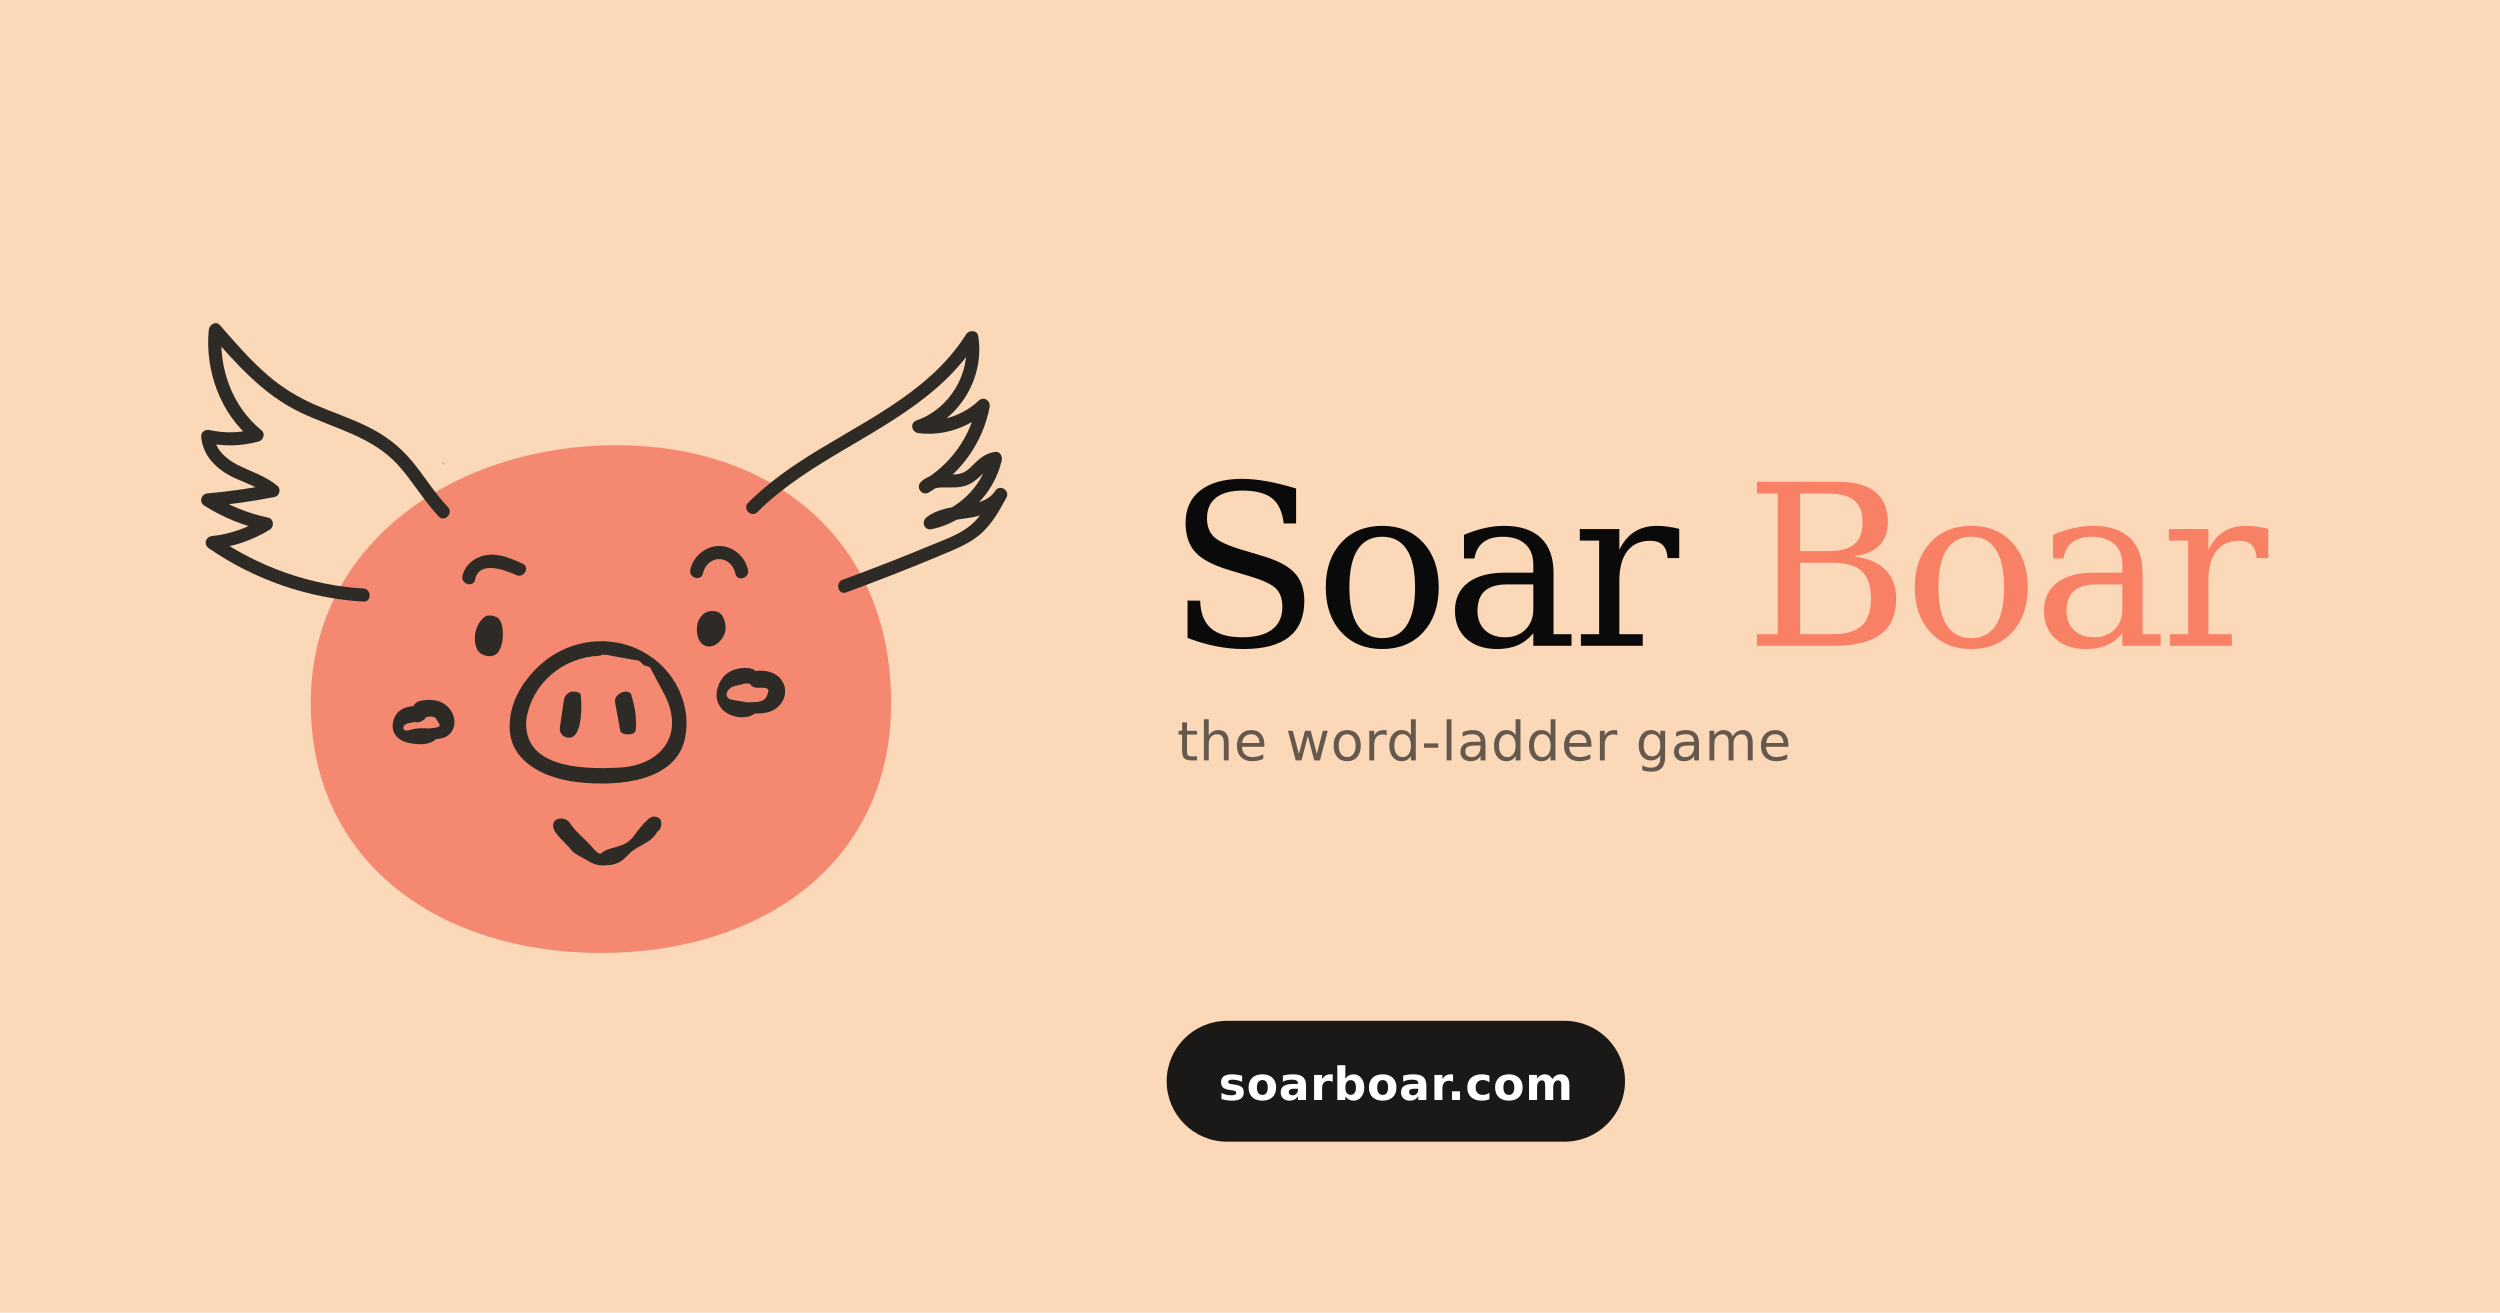
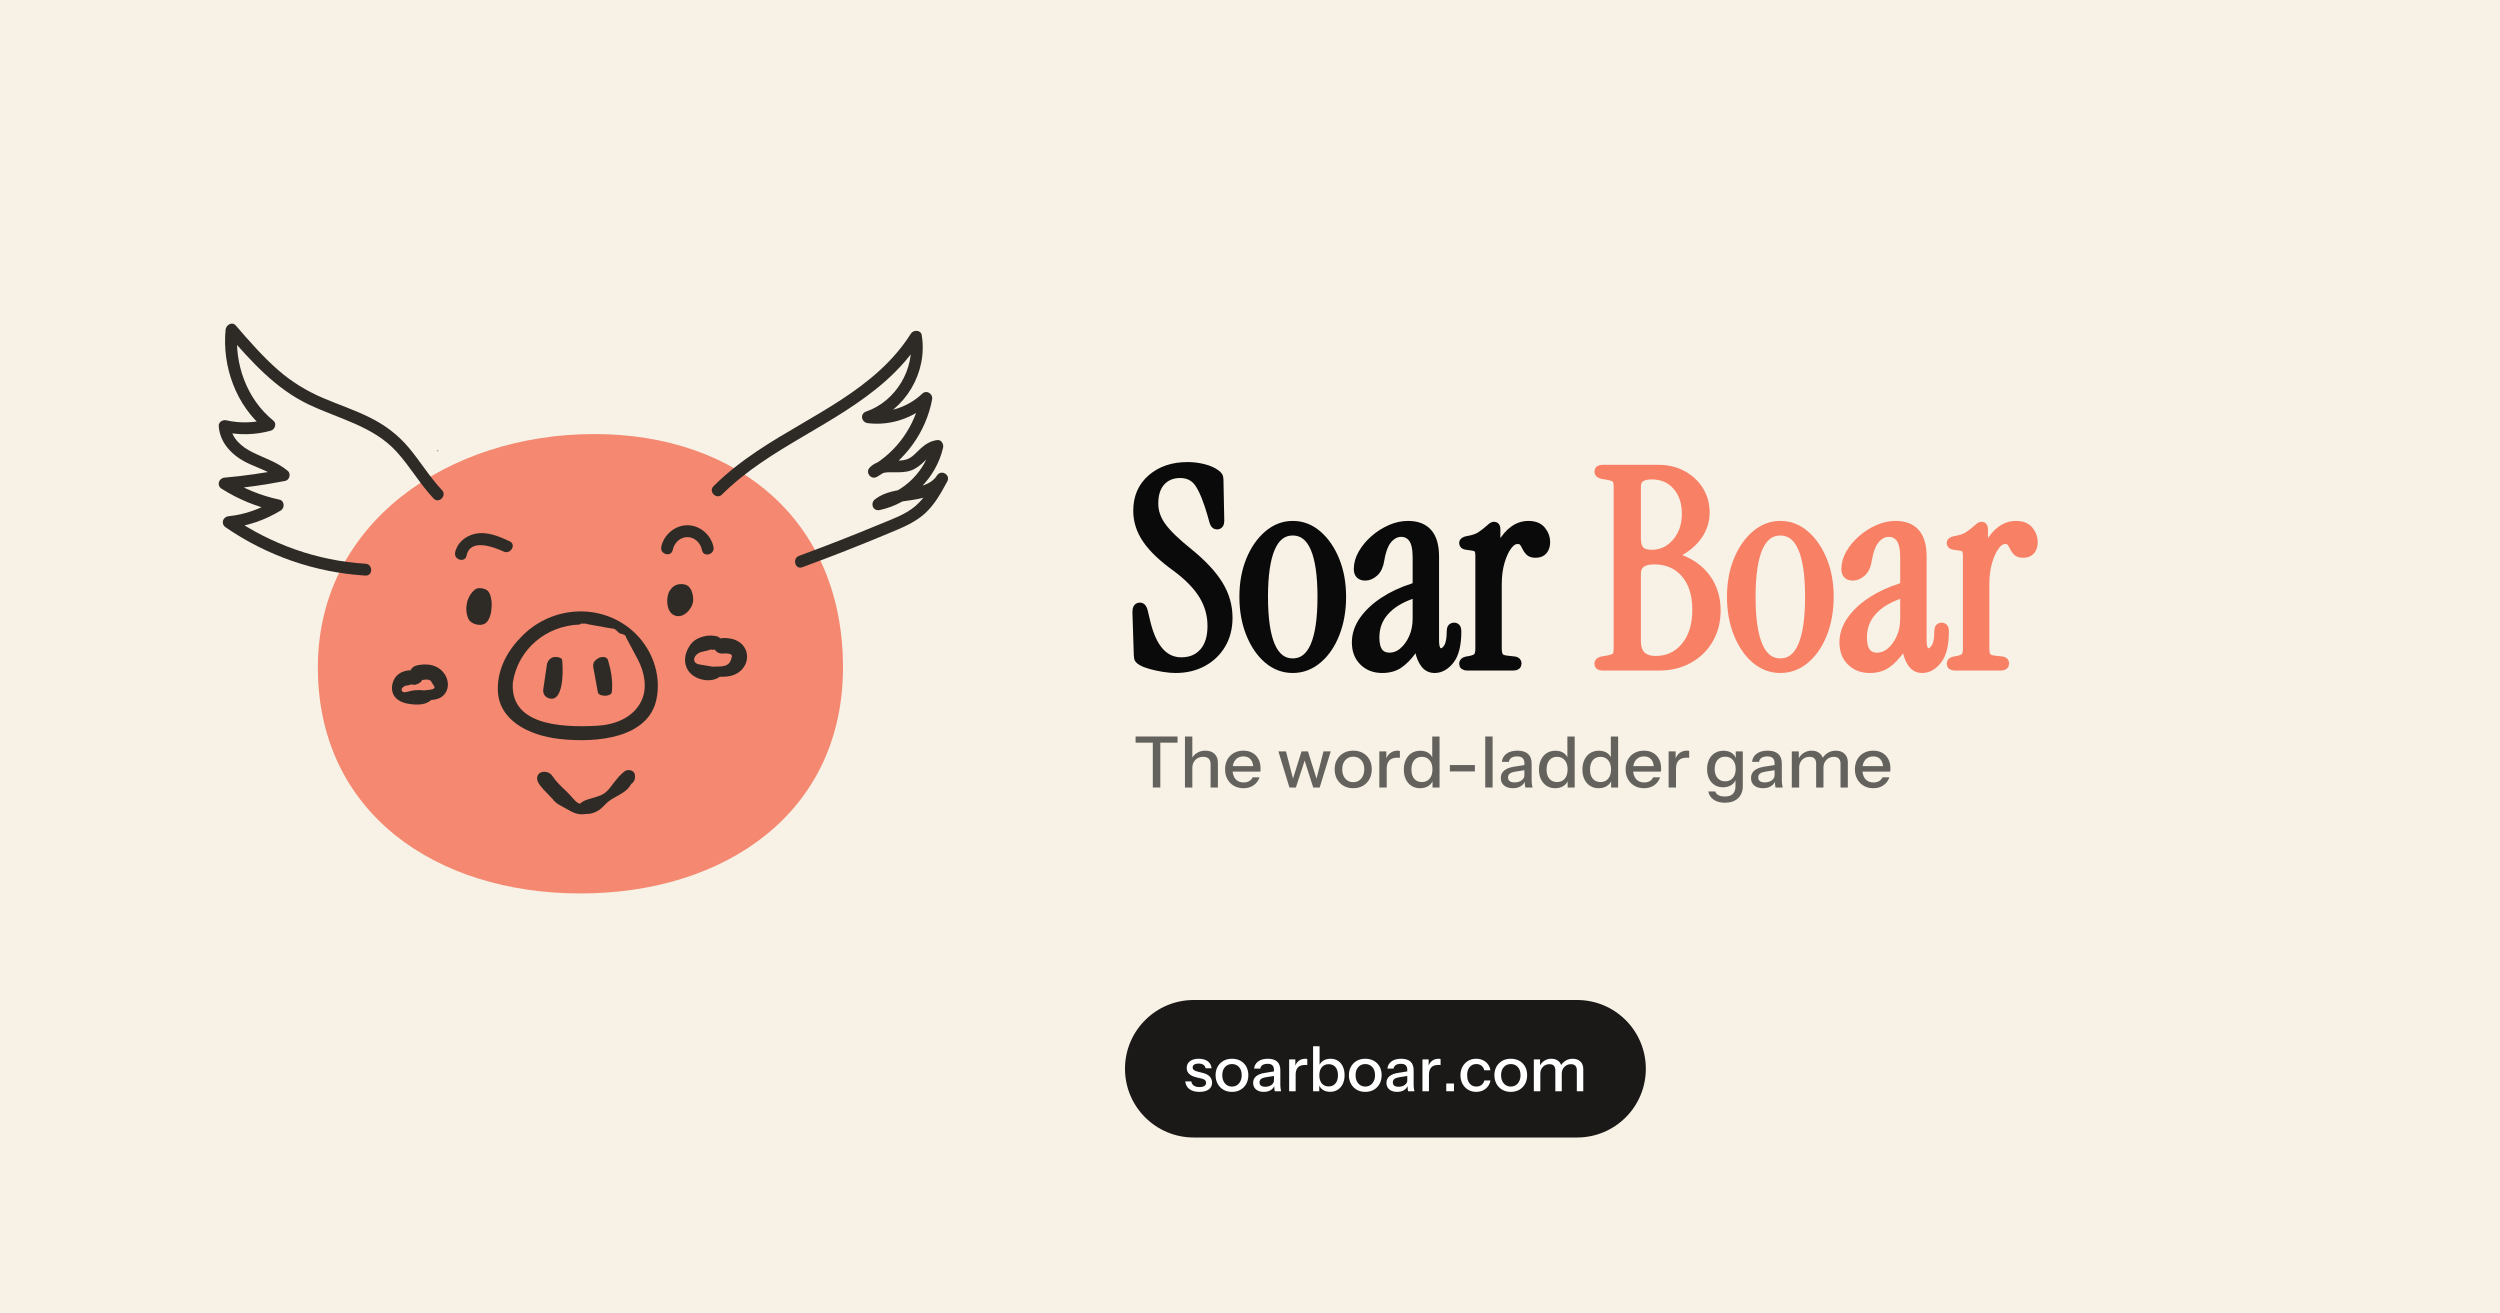
<svg xmlns="http://www.w3.org/2000/svg" viewBox="0 0 1200 630" width="1200" height="630">
-   <rect width="1200" height="630" fill="#FAD8B8" />
-   <g transform="translate(80 105) scale(0.525)">
+   <rect width="1200" height="630" fill="#F7F1E6" />
+   <g transform="translate(90 110) scale(0.475)">
    <defs>
      <style>
      .cls-1 {
        fill: #94b190;
      }

      .cls-2 {
        fill: #2e2b26;
      }

      .cls-3 {
        fill: #f48870;
      }
    </style>
    </defs>
    <path class="cls-3" d="M131.74,442.85c0,146.53,118.79,228.42,265.32,228.42s265.32-81.89,265.32-228.42-104.89-235.8-251.42-235.8-279.22,89.27-279.22,235.8Z" />
    <path class="cls-2" d="M473.87,475.22c-8.29,38.88-59.7,44.32-98.34,39.88-30.44-3.5-61.82-18.75-61.96-50.36-.09-21.67,10.58-39.98,25.48-54.56,30.61-29.95,78.75-32.11,110.45-4.51,19.03,16.56,29.89,43.57,24.36,69.55ZM455.03,434.75l-11.6-21.75c-1.21-2.27.47-2.69-7.16-4.78-5.28-5.64-5.47-4.27-9.25-4.95l-21.89-3.95c-1.29-.23-2.99-.98-4.17-.7s-3.28-.78-4.42.89c-34.03,1.09-62.41,24.77-67.74,58.33-3.26,41.94,45.15,46.22,85.39,43.95,17.66-1,35.8-7.92,44.16-24.44,6.65-13.14,3.63-29.55-3.32-42.6Z" />
    <rect class="cls-1" x="252.14" y="223.11" width="1.41" height="1.41" transform="translate(-84.2 244.35) rotate(-45)" />
    <path class="cls-3" d="M378.63,435.4c-.26-2.88-6.98-3.63-9.45-2.75s-5.42,3.48-6.01,7.48l-3.64,24.72c-.8,5.4,2.82,9.04,7.49,9.62,11.17,1.37,13.22-21.34,11.61-39.07ZM428.83,467.67c1.21-11.56-1.05-22.42-3.87-32.04-1.37-4.69-7.85-3.59-10.6-1.62s-5.16,4-4.28,8.79l4.62,25.31c.79,4.35,13.58,4.82,14.13-.43Z" />
    <path class="cls-2" d="M378.63,435.4c1.61,17.73-.44,40.44-11.61,39.07-4.67-.57-8.29-4.22-7.49-9.62l3.64-24.72c.59-4,3.51-6.59,6.01-7.48s9.19-.13,9.45,2.75Z" />
    <path class="cls-2" d="M428.83,467.67c-.55,5.25-13.34,4.78-14.13.43l-4.62-25.31c-.87-4.79,1.66-6.92,4.28-8.79,2.76-1.97,9.23-3.07,10.6,1.62,2.82,9.62,5.08,20.48,3.87,32.04Z" />
    <path class="cls-2" d="M446.97,546.71l-.94-.11c-1.98-.22-4.07.77-5.59,2.3-.61.4-1.17.93-1.65,1.57-.22.14-.44.24-.65.41l-.37.28.07.15c-.46.39-.88.83-1.27,1.29l.09-.35c-2.82,3.74-5.78,6.7-8.39,10.53-3.07,4.48-7.11,8.11-12.04,9.85-.96.36-1.95.68-2.95,1-1,.35-1.96.63-2.92.91-1.91.56-3.75,1.07-5.39,1.58-1.65.51-3.09,1.03-4.42,1.73-1.34.7-2.57,1.61-4.11,2.81-2.58-.77-4.44-2.69-6.56-5.07-1.04-1.19-2.19-2.54-3.41-3.86-1.21-1.31-2.45-2.59-3.76-3.81-5.37-5.04-10.42-9.87-13.89-15.19-.69-1.01-1.39-1.8-2.25-2.42-.79-.63-1.73-1.08-2.68-1.41-1.88-.66-4.08-.77-5.99-.2-1.91.57-3.53,1.87-4.28,3.99-.35,1.04-.43,2.27-.22,3.63.26,1.32.8,2.8,1.8,4.22.53.83,1.12,1.58,1.7,2.33,1.91,2.47,3.98,4.7,6.11,6.72,2.19,2.35,4.39,4.61,6.51,6.84.14.32.31.63.55.89,2.18,2.43,5.02,4.14,7.87,5.7,3.13,1.73,6.29,3.48,9.4,5.2,2.15,1.19,4.77,2.24,7.43,2.71,2.66.5,5.35.48,7.81.02,3.2.18,6.61-.6,9.85-2,3.23-1.38,5.59-3.5,7.62-5.54,2.07-2.04,3.94-4.11,6.39-5.84,3.03-2.16,6.1-3.74,9.12-5.44,3.02-1.69,6-3.48,8.64-5.99,1.67-1.6,3.15-3.47,4.09-5.41,3.18-1.99,4.37-5.61,3.82-8.98l-.15-.95c-.38-2.34-2.81-3.85-4.96-4.09Z" />
    <g id="eyes">
      <path class="cls-2" d="M302.44,397.08c-4.84,5.24-16.07,2.59-18.74-3.66-4.31-10.09-1.31-22.84,6.95-29.36,3.21-2.53,9.43-1.01,11.98.75,6.41,4.43,6.37,25.14-.2,32.26Z" />
      <path class="cls-2" d="M510.61,369.95c1.25,6.51-.39,10.73-3.83,15.11s-9.85,8.5-16.47,4.23-7-17.98-2.88-24.14c3.79-5.66,7.96-6.83,13.3-6.38,5.77.49,8.64,4.69,9.88,11.18Z" />
    </g>
    <g id="ears">
      <path class="cls-2" d="M540.07,268.21c48.07-47.89,114.84-70.02,165.38-114.83,13.8-12.23,26.08-26.13,35.91-41.75l-10.97-1.43c5.14,30.99-14.87,63.94-44.5,74.05-6.71,2.29-5,10.98,1.6,11.79,23.13,2.83,46.55-5.28,63.42-21.23l-10.03-5.84c-5.59,29.76-23.92,55.88-50.23,70.95,2.42,3.14,4.85,6.28,7.27,9.42,3.89-4.02,9.64-3.69,14.85-3.66,6.16.03,12.58.24,18.46-1.89,5.47-1.98,9.8-5.69,13.95-9.65,3.47-3.32,7.5-8.38,12.61-9.05l-5.79-7.6c-6.22,27.31-28.3,48.96-55.68,54.75,1.54,3.66,3.08,7.31,4.62,10.97,10.6-8.1,24.12-7.99,36.68-10.44,11.9-2.32,23.4-7.23,30.13-17.79-3.45-2.02-6.91-4.04-10.36-6.06-5.97,11.03-12.04,22.42-21.67,30.74-10.17,8.78-23.77,13.39-36,18.48-26.99,11.22-54.22,21.86-81.67,31.93-7.19,2.64-4.08,14.24,3.19,11.57,29.27-10.74,58.3-22.12,87.06-34.18,12.81-5.37,26.02-10.47,36.53-19.86,10-8.93,16.61-20.97,22.92-32.62,3.69-6.81-6.21-12.57-10.36-6.06-6.05,9.49-18.47,11.71-28.79,13.24-11.78,1.74-23.96,3.24-33.72,10.69-5.26,4.02-2.41,12.45,4.62,10.97,31.21-6.59,56.98-32.03,64.06-63.13.76-3.35-1.7-8.13-5.79-7.6-6.81.9-11.9,3.96-16.92,8.55-4.36,3.98-8.31,9.08-14.08,11.01-6.14,2.05-13.1.76-19.45,1.11-6.77.38-13.05,2.09-17.89,7.1s1.28,12.85,7.27,9.42c28.79-16.5,49.62-45.48,55.74-78.13,1.08-5.76-5.46-10.15-10.03-5.84-14.75,13.95-34.86,20.17-54.94,17.71l1.6,11.79c36.29-12.37,59.14-51.09,52.88-88.81-.89-5.4-8.45-5.43-10.97-1.43-35.68,56.72-101.12,82.41-154.67,118.23-15.92,10.65-31.16,22.39-44.75,35.92-5.48,5.46,3.01,13.94,8.49,8.49h0Z" />
      <path class="cls-2" d="M257.17,263.7c-12.32-13.07-21.61-28.54-33.07-42.31s-24.66-23.55-40.18-31.23-31.3-12.85-46.86-19.5c-16.45-7.03-31.49-16.14-45.01-27.89-15.82-13.75-29.6-29.65-43.31-45.45-3.74-4.32-9.78-.45-10.24,4.24-3.65,37.14,10.57,76.76,39.91,100.53.88-3.34,1.77-6.69,2.65-10.03-13.78,3.79-27.94,4.26-41.89,1.09-3.56-.81-7.87,1.71-7.6,5.79.96,14.39,9.79,25.6,21.61,33.25,12.59,8.14,28.17,10.87,39.77,20.66l2.65-10.03c-19.24,3.78-38.64,6.55-58.17,8.26-5.82.51-8.3,7.84-3.03,11.18,16.95,10.74,35.65,18.45,55.29,22.62-.48-3.66-.96-7.31-1.43-10.97-14.25,8.71-30.07,14.46-46.73,16.17-5.95.61-8.13,7.66-3.03,11.18,41.73,28.78,90.72,45.75,141.32,48.8,7.71.46,7.69-11.54,0-12-48.54-2.92-95.29-19.59-135.27-47.16-1.01,3.73-2.02,7.45-3.03,11.18,18.82-1.93,36.64-7.94,52.78-17.81,4.17-2.55,3.8-9.85-1.43-10.97-18.72-3.98-36.26-11.18-52.42-21.41-1.01,3.73-2.02,7.45-3.03,11.18,20.6-1.81,41.08-4.71,61.36-8.69,4.26-.84,6-7.2,2.65-10.03-10.69-9.02-23.68-12.88-35.99-19.02-10.46-5.23-21.04-13.87-21.88-26.4l-7.6,5.79c16.04,3.64,32.41,3.26,48.27-1.09,4.01-1.1,6.26-7.1,2.65-10.03-27.2-22.03-39.78-57.65-36.4-92.05l-10.24,4.24c23.89,27.54,48.6,55.32,82.06,71.3,30.51,14.57,65.3,21.85,88.94,47.75,13.59,14.89,23.58,32.64,37.43,47.33,5.31,5.63,13.78-2.87,8.49-8.49h0Z" />
    </g>
    <path class="cls-2" d="M490.32,324.21c1.45-7.06,7.35-13.1,14.92-13.03s13.34,6.18,14.71,13.27c1.47,7.57,13.03,4.37,11.57-3.19-2.36-12.23-13.69-22.05-26.28-22.08s-23.97,9.6-26.49,21.84c-1.55,7.54,10.01,10.76,11.57,3.19h0Z" />
    <path class="cls-2" d="M325.58,315.43c-10.89-5.03-22.62-10.17-34.86-7.62-9.56,1.99-18.29,9.06-20.27,18.88-1.52,7.54,10.05,10.77,11.57,3.19,3.58-17.8,27.29-8.8,37.5-4.09,6.96,3.22,13.07-7.12,6.06-10.36h0Z" />
    <path class="cls-2" d="M539.32,414.84l-.55-.83c-1.15-1.73-3.57-2.85-6.27-3.02-.87-.21-1.85-.28-2.88-.19-.32-.06-.62-.14-.96-.17l-.6-.06-.08.15c-.79-.02-1.6,0-2.42.13l.42-.22c-3.14.54-6.27,1.25-9.3,2.6-.76.31-1.49.72-2.23,1.11-.75.44-1.56.94-2.26,1.48-1.44,1.08-2.7,2.36-3.78,3.79-1.25,1.7-2.3,3.46-3.19,5.32-.86,1.87-1.55,3.84-2,5.94-.46,2.08-.61,4.35-.34,6.66.26,2.29.97,4.71,2.06,6.78,1.68,3.38,4.81,6.35,8.01,8.08,3.23,1.83,6.52,2.75,9.56,3.19,3.02.42,5.91.31,8.31-.21,2.47-.51,4.93-1.46,7.01-3.05,2.27.03,4.59.01,6.99-.24,2.41-.26,4.86-.71,7.38-1.69,2.61-1.04,5.03-2.51,7.12-4.5,2.08-2,3.92-4.48,5.05-7.64.58-1.63.96-3.4,1.08-5.26.07-1.86-.06-3.81-.62-5.66-.22-.96-.62-1.76-.97-2.63-.33-.86-.84-1.66-1.36-2.46-.49-.82-1.1-1.53-1.74-2.23-.62-.73-1.31-1.32-2.02-1.89-2.86-2.28-5.96-3.46-8.8-4.14-2.86-.66-5.58-.88-8.15-.84-3.97.06-6.64,1.52-8.18,3.31-1.55,1.8-1.98,3.97-1.62,5.93.36,1.97,1.48,3.74,3.1,4.91,1.63,1.18,3.75,1.76,6.28,1.55.71-.04,1.42-.1,2.08-.09,1.13-.03,2.12.07,3.07.17.86.16,1.72.32,2.26.57.16.08.32.15.41.26.1.09.24.17.34.26.13.21.34.35.42.58.16.16.16.49.29.71.02.12,0,.22.03.32,0,.11-.03.21-.02.31-.14.1-.26.19-.28.28-.16.43-.23,1.01-.43,1.82-.19.8-.52,1.77-1.04,2.75-.52.97-1.23,1.93-2.09,2.66-.97.79-2.23,1.45-3.6,1.79-3.48.92-7.81.74-12.32.9-2.81-.66-5.67-.95-8.48-1.46-2.71-.54-4.89-.67-6.7-1.36-.89-.35-1.72-.85-2.38-1.61-.62-.72-1-1.67-1-2.74.01-1.33.55-2.65,1.35-3.74.8-1.1,1.86-1.99,2.97-2.67,1.11-.69,2.31-1.14,3.4-1.42,1.18-.26,2.38-.52,3.63-.8,1.68-.39,3.57-.82,5.43-1.53,1.67.42,3.34.32,4.98-.18,1.64-.5,3.23-1.42,4.54-2.63l.74-.69c1.84-1.68,1.6-4.53.35-6.42Z" />
    <path class="cls-2" d="M237,451.38l-.37-.89c-.76-1.87-2.83-3.31-5.35-3.82-.8-.31-1.72-.5-2.73-.52-.29-.1-.58-.2-.92-.27l-.58-.11-.09.14c-.78-.1-1.58-.14-2.41-.07l.43-.19c-1.58.14-3.19.4-4.78.8-.8.19-1.59.45-2.37.73-.39.13-.78.31-1.16.48l-.57.25-.63.33c-3.43,1.82-5.85,4.59-7.26,7.9-1.03,2.46-1.83,5.78-1.56,8.79.25,3.02,1.36,5.93,3.35,8.2,1.01,1.13,2.15,2.16,3.47,2.99.66.41,1.34.8,2.06,1.14.36.17.71.34,1.12.49l1.01.4c2.98,1.15,5.94,1.61,8.55,1.9,2.47.28,4.83.44,7.2.35,2.35-.09,4.64-.43,6.76-1.13,1.07-.36,2.05-.8,3.11-1.37,1.04-.57,2.07-1.27,3-2.14,1.7-.13,3.49-.29,5.42-.81,1.92-.5,3.95-1.38,5.86-2.85.7-.63,1.44-1.26,2.05-2,.58-.76,1.22-1.52,1.64-2.41.23-.43.45-.88.67-1.33.18-.46.34-.95.49-1.42.34-.95.45-1.86.61-2.82.44-3.78-.39-7.31-1.98-10.44-1.37-2.63-3.23-4.98-5.63-6.92-1.19-.97-2.54-1.83-4.02-2.53-.77-.4-1.37-.58-2.04-.84-.66-.26-1.33-.42-1.99-.62-2.67-.71-5.34-.95-7.85-.91-2.51.05-4.87.37-7.1.81-3.4.71-5.45,2.4-6.55,4.3-1.1,1.91-1.27,4.08-.75,6,.52,1.93,1.76,3.61,3.48,4.59,1.73.99,3.89,1.28,6.26.62.66-.18,1.32-.35,1.95-.48,2.09-.45,4.03-.69,5.77-.58.48.06.91.2,1.36.32.39.15.93.33,1.09.47.25.1.49.35.75.52.23.27.5.47.7.79,0,.21.05.36.11.53.32.59.68,1.13,1.09,1.67.35.54.79,1.07,1.09,1.58.3.48.57,1,.74,1.35.13.39.12.88-.07,1.33-.12.24-.41.53-.76.73-.84.51-2.27.86-4.01,1.07-.87.11-1.81.19-2.82.28-1.02.09-2.09.2-3.12.34-2.66-.43-5.56-.39-8.71-.18-1.55.1-3.03.36-4.41.69-1.31.32-2.5.68-3.6.93-2.35.47-3.85.74-5-.52l-.08-.09c-.62-.76-.66-1.81-.35-2.59.14-.4.39-.74.66-1.02.27-.3.54-.4.93-.74.74-.59,1.6-1.02,2.35-1.24.37-.12.73-.17,1.01-.19.14-.03.27.02.37,0,.14-.02.42-.06.61-.12.57-.1,1.15-.24,1.8-.41.66-.16,1.35-.39,2.11-.65,1.27.56,2.62.63,4.09.32,1.45-.31,2.99-1.01,4.35-2.03l.77-.58c1.91-1.41,2.17-4.25,1.35-6.29Z" />
  </g>
-   <g font-family="DejaVu Serif" fill="#0A0A0A">
-     <text x="560" y="310" font-size="108" font-weight="400" letter-spacing="-3">Soar <tspan fill="#F88065">Boar</tspan>
-     </text>
+   <g transform="translate(540 320)">
+     <path d="M184 -9Q164 -9 139.5 -5.0Q115 -1 93.5 5.0Q72 11 60 18Q53 22 49.5 26.5Q46 31 46 42L41 199Q41 219 54 219Q65 219 69 201L78 163Q112 20 205 20Q255 20 284.5 53.5Q314 87 314 148Q314 207 283.5 258.0Q253 309 186 359Q112 412 78.0 461.5Q44 511 44 567Q44 641 95.5 685.5Q147 730 227 730Q257 730 285.0 723.0Q313 716 331 703Q337 699 340.5 694.0Q344 689 344 681L347 530Q347 513 334 513Q325 513 321 527L314 552Q292 629 268.5 664.5Q245 700 201 700Q158 700 132.5 672.0Q107 644 107 593Q107 550 135.0 511.0Q163 472 233 416Q308 355 342.5 298.5Q377 242 377 178Q377 122 352.0 80.0Q327 38 283.5 14.5Q240 -9 184 -9Z" transform="translate(0.00 0) scale(0.132 -0.132)" fill="#0A0A0A" stroke="#0A0A0A" stroke-width="28" stroke-linejoin="round" />
+     <path d="M203 -9Q152 -9 111.5 25.5Q71 60 47.0 120.0Q23 180 23 254Q23 328 47.0 387.0Q71 446 112.0 481.0Q153 516 203 516Q254 516 294.5 481.0Q335 446 359.0 387.0Q383 328 383 254Q383 180 359.5 120.0Q336 60 295.0 25.5Q254 -9 203 -9ZM203 16Q307 16 307 254Q307 491 203 491Q99 491 99 254Q99 16 203 16Z" transform="translate(53.72 0) scale(0.132 -0.132)" fill="#0A0A0A" stroke="#0A0A0A" stroke-width="28" stroke-linejoin="round" />
+     <path d="M120 -9Q78 -9 51.0 17.5Q24 44 24 88Q24 131 51.0 169.5Q78 208 125.0 239.0Q172 270 232 289Q245 293 245 306V397Q245 445 230.0 465.5Q215 486 189 486Q164 486 143.5 463.5Q123 441 114 388Q109 356 92.5 341.5Q76 327 59 327Q31 327 31 355Q31 384 47.5 412.5Q64 441 91.0 464.5Q118 488 150.0 502.0Q182 516 214 516Q313 516 313 401V95Q313 53 334 53Q347 53 358.0 70.5Q369 88 369 130Q369 146 382 146Q394 146 394 129Q394 56 368.5 23.5Q343 -9 311 -9Q287 -9 273.0 10.5Q259 30 254 57Q253 67 245.5 67.5Q238 68 231 58Q207 25 182.0 8.0Q157 -9 120 -9ZM147 37Q173 37 195.0 55.5Q217 74 231.0 105.0Q245 136 245 175V248Q245 267 224 259Q163 237 129.5 198.5Q96 160 96 106Q96 37 147 37Z" transform="translate(107.58 0) scale(0.132 -0.132)" fill="#0A0A0A" stroke="#0A0A0A" stroke-width="28" stroke-linejoin="round" />
+     <path d="M154 446Q195 516 253 516Q286 516 302.0 496.5Q318 477 318 453Q318 434 308.5 422.0Q299 410 279 410Q263 410 255.5 417.5Q248 425 243.5 435.0Q239 445 233.0 452.5Q227 460 213 460Q195 460 179.0 438.5Q163 417 152.5 381.0Q142 345 142 299V67Q142 46 148.5 37.0Q155 28 176 26L203 23Q214 21 214 12Q214 0 199 0H30Q15 0 15 11Q15 20 28 23L40 25Q61 29 67.5 37.5Q74 46 74 67V403Q74 421 68.5 427.5Q63 434 49 436L28 439Q15 440 15 450Q15 458 31 461Q62 466 78.5 477.0Q95 488 113 504Q122 513 128 513Q137 513 137 501V447Q137 440 143.0 438.5Q149 437 154 446Z" transform="translate(160.25 0) scale(0.132 -0.132)" fill="#0A0A0A" stroke="#0A0A0A" stroke-width="28" stroke-linejoin="round" />
+     <g transform="translate(224.66 0)">
+       <path d="M34 0Q19 0 19 11Q19 20 32 23L55 27Q76 31 82.5 38.0Q89 45 89 66V654Q89 675 82.5 682.0Q76 689 55 693L32 697Q19 700 19 709Q19 720 34 720H237Q287 720 326.0 699.0Q365 678 387.5 642.0Q410 606 410 560Q410 515 383.5 476.5Q357 438 307 412Q301 409 301.0 404.0Q301 399 308 397Q376 374 413.0 323.5Q450 273 450 204Q450 145 423.0 98.5Q396 52 348.5 26.0Q301 0 241 0ZM213 411Q266 411 301.5 452.5Q337 494 337 556Q337 618 303.0 656.5Q269 695 213 695Q160 695 160 655V466Q160 437 172.5 424.0Q185 411 213 411ZM228 25Q293 25 334.0 74.5Q375 124 375 207Q375 290 333.5 338.0Q292 386 222 386Q160 386 160 337V94Q160 25 228 25Z" transform="translate(0.00 0) scale(0.132 -0.132)" fill="#F88065" stroke="#F88065" stroke-width="28" stroke-linejoin="round" />
+       <path d="M203 -9Q152 -9 111.5 25.5Q71 60 47.0 120.0Q23 180 23 254Q23 328 47.0 387.0Q71 446 112.0 481.0Q153 516 203 516Q254 516 294.5 481.0Q335 446 359.0 387.0Q383 328 383 254Q383 180 359.5 120.0Q336 60 295.0 25.5Q254 -9 203 -9ZM203 16Q307 16 307 254Q307 491 203 491Q99 491 99 254Q99 16 203 16Z" transform="translate(63.10 0) scale(0.132 -0.132)" fill="#F88065" stroke="#F88065" stroke-width="28" stroke-linejoin="round" />
+       <path d="M120 -9Q78 -9 51.0 17.5Q24 44 24 88Q24 131 51.0 169.5Q78 208 125.0 239.0Q172 270 232 289Q245 293 245 306V397Q245 445 230.0 465.5Q215 486 189 486Q164 486 143.5 463.5Q123 441 114 388Q109 356 92.5 341.5Q76 327 59 327Q31 327 31 355Q31 384 47.5 412.5Q64 441 91.0 464.5Q118 488 150.0 502.0Q182 516 214 516Q313 516 313 401V95Q313 53 334 53Q347 53 358.0 70.5Q369 88 369 130Q369 146 382 146Q394 146 394 129Q394 56 368.5 23.5Q343 -9 311 -9Q287 -9 273.0 10.5Q259 30 254 57Q253 67 245.5 67.5Q238 68 231 58Q207 25 182.0 8.0Q157 -9 120 -9ZM147 37Q173 37 195.0 55.5Q217 74 231.0 105.0Q245 136 245 175V248Q245 267 224 259Q163 237 129.5 198.5Q96 160 96 106Q96 37 147 37Z" transform="translate(116.95 0) scale(0.132 -0.132)" fill="#F88065" stroke="#F88065" stroke-width="28" stroke-linejoin="round" />
+       <path d="M154 446Q195 516 253 516Q286 516 302.0 496.5Q318 477 318 453Q318 434 308.5 422.0Q299 410 279 410Q263 410 255.5 417.5Q248 425 243.5 435.0Q239 445 233.0 452.5Q227 460 213 460Q195 460 179.0 438.5Q163 417 152.5 381.0Q142 345 142 299V67Q142 46 148.5 37.0Q155 28 176 26L203 23Q214 21 214 12Q214 0 199 0H30Q15 0 15 11Q15 20 28 23L40 25Q61 29 67.5 37.5Q74 46 74 67V403Q74 421 68.5 427.5Q63 434 49 436L28 439Q15 440 15 450Q15 458 31 461Q62 466 78.5 477.0Q95 488 113 504Q122 513 128 513Q137 513 137 501V447Q137 440 143.0 438.5Q149 437 154 446Z" transform="translate(169.62 0) scale(0.132 -0.132)" fill="#F88065" stroke="#F88065" stroke-width="28" stroke-linejoin="round" />
+     </g>
  </g>
-   <g font-family="DejaVu Sans">
-     <text x="565" y="365" font-size="26" font-weight="500" fill="rgba(10,10,10,0.62)" letter-spacing="0.3">the word-ladder game</text>
-     <rect x="560" y="490" rx="29" ry="29" width="220" height="58" fill="#1A1918" />
-     <text x="670" y="528" text-anchor="middle" font-size="22" font-weight="700" fill="#fff" letter-spacing="0.3">soarboar.com</text>
+   <g transform="translate(544 378)">
+     <path d="M275 0V633H32V720H624V633H381V0Z" transform="translate(0.00 0) scale(0.034 -0.034)" fill="rgba(10,10,10,0.62)" />
+     <path d="M73 0V720H177V0ZM435 0V328Q435 381 408.5 407.0Q382 433 330 433Q285 433 250.5 413.0Q216 393 196.5 358.0Q177 323 177 275L164 397Q189 454 241.0 487.0Q293 520 362 520Q444 520 491.0 474.0Q538 428 538 352V0Z" transform="translate(22.30 0) scale(0.034 -0.034)" fill="rgba(10,10,10,0.62)" />
+     <path d="M293 -10Q216 -10 157.5 24.0Q99 58 66.0 118.0Q33 178 33 256Q33 335 65.5 394.5Q98 454 157.0 487.0Q216 520 292 520Q366 520 420.5 488.5Q475 457 504.5 401.0Q534 345 534 268Q534 256 533.5 245.5Q533 235 531 224H103V302H458L432 271Q432 353 395.0 396.0Q358 439 292 439Q221 439 179.5 390.5Q138 342 138 256Q138 169 179.5 120.0Q221 71 295 71Q340 71 373.0 89.5Q406 108 422 144H520Q495 72 435.5 31.0Q376 -10 293 -10Z" transform="translate(42.91 0) scale(0.034 -0.034)" fill="rgba(10,10,10,0.62)" />
+     <path d="M178 0 22 510H129L235 100H220L349 510H439L568 100H554L659 510H761L605 0H514L385 403H400L269 0Z" transform="translate(68.88 0) scale(0.034 -0.034)" fill="rgba(10,10,10,0.62)" />
+     <path d="M295 -10Q217 -10 158.0 24.5Q99 59 66.0 119.5Q33 180 33 257Q33 335 66.5 394.0Q100 453 158.5 486.5Q217 520 295 520Q374 520 433.0 486.5Q492 453 524.5 394.0Q557 335 557 257Q557 180 524.5 119.5Q492 59 433.0 24.5Q374 -10 295 -10ZM295 75Q342 75 376.5 98.0Q411 121 431.0 162.0Q451 203 451 258Q451 340 407.5 387.5Q364 435 295 435Q227 435 183.5 387.0Q140 339 140 258Q140 203 159.5 162.0Q179 121 214.5 98.0Q250 75 295 75Z" transform="translate(95.51 0) scale(0.034 -0.034)" fill="rgba(10,10,10,0.62)" />
+     <path d="M73 0V510H172V383H177V0ZM177 266 164 387Q182 452 226.0 486.0Q270 520 331 520Q354 520 363 516V418Q358 420 349.0 420.5Q340 421 327 421Q252 421 214.5 382.0Q177 343 177 266Z" transform="translate(115.60 0) scale(0.034 -0.034)" fill="rgba(10,10,10,0.62)" />
+     <path d="M441 0V117L451 114Q435 57 385.0 23.5Q335 -10 265 -10Q196 -10 144.5 23.0Q93 56 64.5 115.0Q36 174 36 253Q36 333 65.0 393.0Q94 453 146.0 486.0Q198 519 268 519Q341 519 388.5 484.5Q436 450 451 388L437 386V720H540V0ZM291 77Q360 77 400.0 124.5Q440 172 440 256Q440 338 399.5 385.5Q359 433 290 433Q222 433 182.5 385.5Q143 338 143 253Q143 170 182.5 123.5Q222 77 291 77Z" transform="translate(128.62 0) scale(0.034 -0.034)" fill="rgba(10,10,10,0.62)" />
+     <path d="M73 227V317H426V227Z" transform="translate(149.46 0) scale(0.034 -0.034)" fill="rgba(10,10,10,0.62)" />
+     <path d="M73 0V720H177V0Z" transform="translate(166.43 0) scale(0.034 -0.034)" fill="rgba(10,10,10,0.62)" />
+     <path d="M389 0Q384 19 382.5 42.0Q381 65 381 98H376V341Q376 390 351.5 414.5Q327 439 274 439Q223 439 192.5 419.0Q162 399 157 362H58Q65 434 123.0 477.0Q181 520 278 520Q378 520 428.0 473.5Q478 427 478 337V98Q478 75 481.0 51.0Q484 27 490 0ZM213 -10Q135 -10 89.0 28.5Q43 67 43 133Q43 201 91.5 240.5Q140 280 231 294L399 321V248L247 224Q196 216 170.5 197.0Q145 178 145 142Q145 107 168.5 89.5Q192 72 237 72Q297 72 336.5 101.0Q376 130 376 174L389 100Q371 47 325.0 18.5Q279 -10 213 -10Z" transform="translate(174.93 0) scale(0.034 -0.034)" fill="rgba(10,10,10,0.62)" />
+     <path d="M441 0V117L451 114Q435 57 385.0 23.5Q335 -10 265 -10Q196 -10 144.5 23.0Q93 56 64.5 115.0Q36 174 36 253Q36 333 65.0 393.0Q94 453 146.0 486.0Q198 519 268 519Q341 519 388.5 484.5Q436 450 451 388L437 386V720H540V0ZM291 77Q360 77 400.0 124.5Q440 172 440 256Q440 338 399.5 385.5Q359 433 290 433Q222 433 182.5 385.5Q143 338 143 253Q143 170 182.5 123.5Q222 77 291 77Z" transform="translate(193.49 0) scale(0.034 -0.034)" fill="rgba(10,10,10,0.62)" />
+     <path d="M441 0V117L451 114Q435 57 385.0 23.5Q335 -10 265 -10Q196 -10 144.5 23.0Q93 56 64.5 115.0Q36 174 36 253Q36 333 65.0 393.0Q94 453 146.0 486.0Q198 519 268 519Q341 519 388.5 484.5Q436 450 451 388L437 386V720H540V0ZM291 77Q360 77 400.0 124.5Q440 172 440 256Q440 338 399.5 385.5Q359 433 290 433Q222 433 182.5 385.5Q143 338 143 253Q143 170 182.5 123.5Q222 77 291 77Z" transform="translate(214.34 0) scale(0.034 -0.034)" fill="rgba(10,10,10,0.62)" />
+     <path d="M293 -10Q216 -10 157.5 24.0Q99 58 66.0 118.0Q33 178 33 256Q33 335 65.5 394.5Q98 454 157.0 487.0Q216 520 292 520Q366 520 420.5 488.5Q475 457 504.5 401.0Q534 345 534 268Q534 256 533.5 245.5Q533 235 531 224H103V302H458L432 271Q432 353 395.0 396.0Q358 439 292 439Q221 439 179.5 390.5Q138 342 138 256Q138 169 179.5 120.0Q221 71 295 71Q340 71 373.0 89.5Q406 108 422 144H520Q495 72 435.5 31.0Q376 -10 293 -10Z" transform="translate(235.18 0) scale(0.034 -0.034)" fill="rgba(10,10,10,0.62)" />
+     <path d="M73 0V510H172V383H177V0ZM177 266 164 387Q182 452 226.0 486.0Q270 520 331 520Q354 520 363 516V418Q358 420 349.0 420.5Q340 421 327 421Q252 421 214.5 382.0Q177 343 177 266Z" transform="translate(254.46 0) scale(0.034 -0.034)" fill="rgba(10,10,10,0.62)" />
+     <path d="M287 -215Q191 -215 128.5 -171.5Q66 -128 53 -56H151Q161 -89 195.5 -108.0Q230 -127 288 -127Q363 -127 400.0 -90.0Q437 -53 437 20V130L446 128Q431 70 381.0 36.5Q331 3 261 3Q194 3 143.0 35.0Q92 67 64.0 124.5Q36 182 36 259Q36 337 65.0 396.0Q94 455 146.5 487.0Q199 519 269 519Q341 519 388.5 484.5Q436 450 449 387L441 386V510H540V21Q540 -89 472.5 -152.0Q405 -215 287 -215ZM292 87Q359 87 399.5 134.0Q440 181 440 263Q440 343 399.5 389.0Q359 435 291 435Q223 435 183.0 388.5Q143 342 143 260Q143 180 183.5 133.5Q224 87 292 87Z" transform="translate(274.18 0) scale(0.034 -0.034)" fill="rgba(10,10,10,0.62)" />
+     <path d="M389 0Q384 19 382.5 42.0Q381 65 381 98H376V341Q376 390 351.5 414.5Q327 439 274 439Q223 439 192.5 419.0Q162 399 157 362H58Q65 434 123.0 477.0Q181 520 278 520Q378 520 428.0 473.5Q478 427 478 337V98Q478 75 481.0 51.0Q484 27 490 0ZM213 -10Q135 -10 89.0 28.5Q43 67 43 133Q43 201 91.5 240.5Q140 280 231 294L399 321V248L247 224Q196 216 170.5 197.0Q145 178 145 142Q145 107 168.5 89.5Q192 72 237 72Q297 72 336.5 101.0Q376 130 376 174L389 100Q371 47 325.0 18.5Q279 -10 213 -10Z" transform="translate(295.02 0) scale(0.034 -0.034)" fill="rgba(10,10,10,0.62)" />
+     <path d="M73 0V510H172V390H177V0ZM417 0V333Q417 385 393.0 409.0Q369 433 324 433Q282 433 248.5 413.5Q215 394 196.0 359.5Q177 325 177 278L164 397Q189 454 239.5 487.0Q290 520 353 520Q429 520 474.5 476.0Q520 432 520 360V0ZM761 0V333Q761 385 736.5 409.0Q712 433 667 433Q626 433 592.5 413.5Q559 394 539.5 359.5Q520 325 520 278L499 397Q525 454 577.5 487.0Q630 520 695 520Q772 520 818.0 475.5Q864 431 864 357V0Z" transform="translate(313.58 0) scale(0.034 -0.034)" fill="rgba(10,10,10,0.62)" />
+     <path d="M293 -10Q216 -10 157.5 24.0Q99 58 66.0 118.0Q33 178 33 256Q33 335 65.5 394.5Q98 454 157.0 487.0Q216 520 292 520Q366 520 420.5 488.5Q475 457 504.5 401.0Q534 345 534 268Q534 256 533.5 245.5Q533 235 531 224H103V302H458L432 271Q432 353 395.0 396.0Q358 439 292 439Q221 439 179.5 390.5Q138 342 138 256Q138 169 179.5 120.0Q221 71 295 71Q340 71 373.0 89.5Q406 108 422 144H520Q495 72 435.5 31.0Q376 -10 293 -10Z" transform="translate(345.24 0) scale(0.034 -0.034)" fill="rgba(10,10,10,0.62)" />
+   </g>
+   <rect x="540" y="480" rx="33.0" ry="33.0" width="250" height="66" fill="#1A1918" />
+   <g transform="translate(568 523.8)">
+     <path d="M257 -10Q157 -10 98.0 34.0Q39 78 31 158H127Q134 114 167.5 90.5Q201 67 259 67Q310 67 337.0 85.0Q364 103 364 136Q364 160 348.5 176.5Q333 193 288 204L206 223Q129 242 91.5 279.5Q54 317 54 372Q54 441 105.5 480.5Q157 520 247 520Q336 520 390.5 480.0Q445 440 452 368H356Q350 404 321.5 423.5Q293 443 244 443Q198 443 173.5 426.5Q149 410 149 381Q149 357 167.5 341.0Q186 325 229 314L313 293Q386 275 423.0 234.5Q460 194 460 137Q460 68 406.5 29.0Q353 -10 257 -10Z" transform="translate(0.00 0) scale(0.03 -0.03)" fill="#ffffff" />
+     <path d="M295 -10Q217 -10 158.0 24.5Q99 59 66.0 119.5Q33 180 33 257Q33 335 66.5 394.0Q100 453 158.5 486.5Q217 520 295 520Q374 520 433.0 486.5Q492 453 524.5 394.0Q557 335 557 257Q557 180 524.5 119.5Q492 59 433.0 24.5Q374 -10 295 -10ZM295 75Q342 75 376.5 98.0Q411 121 431.0 162.0Q451 203 451 258Q451 340 407.5 387.5Q364 435 295 435Q227 435 183.5 387.0Q140 339 140 258Q140 203 159.5 162.0Q179 121 214.5 98.0Q250 75 295 75Z" transform="translate(14.49 0) scale(0.03 -0.03)" fill="#ffffff" />
+     <path d="M389 0Q384 19 382.5 42.0Q381 65 381 98H376V341Q376 390 351.5 414.5Q327 439 274 439Q223 439 192.5 419.0Q162 399 157 362H58Q65 434 123.0 477.0Q181 520 278 520Q378 520 428.0 473.5Q478 427 478 337V98Q478 75 481.0 51.0Q484 27 490 0ZM213 -10Q135 -10 89.0 28.5Q43 67 43 133Q43 201 91.5 240.5Q140 280 231 294L399 321V248L247 224Q196 216 170.5 197.0Q145 178 145 142Q145 107 168.5 89.5Q192 72 237 72Q297 72 336.5 101.0Q376 130 376 174L389 100Q371 47 325.0 18.5Q279 -10 213 -10Z" transform="translate(32.22 0) scale(0.03 -0.03)" fill="#ffffff" />
+     <path d="M73 0V510H172V383H177V0ZM177 266 164 387Q182 452 226.0 486.0Q270 520 331 520Q354 520 363 516V418Q358 420 349.0 420.5Q340 421 327 421Q252 421 214.5 382.0Q177 343 177 266Z" transform="translate(48.60 0) scale(0.03 -0.03)" fill="#ffffff" />
+     <path d="M345 -9Q273 -9 225.0 25.5Q177 60 162 122L172 124V0H73V720H177V393L166 396Q183 454 232.5 487.0Q282 520 352 520Q421 520 471.5 487.0Q522 454 549.5 395.0Q577 336 577 257Q577 177 548.0 117.0Q519 57 467.0 24.0Q415 -9 345 -9ZM323 77Q391 77 431.0 125.0Q471 173 471 257Q471 340 431.0 386.5Q391 433 322 433Q254 433 213.5 385.5Q173 338 173 254Q173 172 213.5 124.5Q254 77 323 77Z" transform="translate(60.09 0) scale(0.03 -0.03)" fill="#ffffff" />
+     <path d="M295 -10Q217 -10 158.0 24.5Q99 59 66.0 119.5Q33 180 33 257Q33 335 66.5 394.0Q100 453 158.5 486.5Q217 520 295 520Q374 520 433.0 486.5Q492 453 524.5 394.0Q557 335 557 257Q557 180 524.5 119.5Q492 59 433.0 24.5Q374 -10 295 -10ZM295 75Q342 75 376.5 98.0Q411 121 431.0 162.0Q451 203 451 258Q451 340 407.5 387.5Q364 435 295 435Q227 435 183.5 387.0Q140 339 140 258Q140 203 159.5 162.0Q179 121 214.5 98.0Q250 75 295 75Z" transform="translate(78.48 0) scale(0.03 -0.03)" fill="#ffffff" />
+     <path d="M389 0Q384 19 382.5 42.0Q381 65 381 98H376V341Q376 390 351.5 414.5Q327 439 274 439Q223 439 192.5 419.0Q162 399 157 362H58Q65 434 123.0 477.0Q181 520 278 520Q378 520 428.0 473.5Q478 427 478 337V98Q478 75 481.0 51.0Q484 27 490 0ZM213 -10Q135 -10 89.0 28.5Q43 67 43 133Q43 201 91.5 240.5Q140 280 231 294L399 321V248L247 224Q196 216 170.5 197.0Q145 178 145 142Q145 107 168.5 89.5Q192 72 237 72Q297 72 336.5 101.0Q376 130 376 174L389 100Q371 47 325.0 18.5Q279 -10 213 -10Z" transform="translate(96.21 0) scale(0.03 -0.03)" fill="#ffffff" />
+     <path d="M73 0V510H172V383H177V0ZM177 266 164 387Q182 452 226.0 486.0Q270 520 331 520Q354 520 363 516V418Q358 420 349.0 420.5Q340 421 327 421Q252 421 214.5 382.0Q177 343 177 266Z" transform="translate(112.59 0) scale(0.03 -0.03)" fill="#ffffff" />
+     <path d="M71 0V124H194V0Z" transform="translate(124.08 0) scale(0.03 -0.03)" fill="#ffffff" />
+     <path d="M285 -10Q212 -10 155.0 24.5Q98 59 65.5 119.0Q33 179 33 256Q33 333 65.5 392.5Q98 452 155.0 486.0Q212 520 284 520Q345 520 393.0 497.0Q441 474 472.0 433.0Q503 392 512 336H414Q404 381 370.5 408.0Q337 435 286 435Q242 435 209.0 413.0Q176 391 158.0 351.0Q140 311 140 256Q140 202 158.0 161.0Q176 120 209.0 97.5Q242 75 287 75Q336 75 370.5 101.5Q405 128 415 173H513Q503 118 471.5 77.0Q440 36 392.0 13.0Q344 -10 285 -10Z" transform="translate(132.03 0) scale(0.03 -0.03)" fill="#ffffff" />
+     <path d="M295 -10Q217 -10 158.0 24.5Q99 59 66.0 119.5Q33 180 33 257Q33 335 66.5 394.0Q100 453 158.5 486.5Q217 520 295 520Q374 520 433.0 486.5Q492 453 524.5 394.0Q557 335 557 257Q557 180 524.5 119.5Q492 59 433.0 24.5Q374 -10 295 -10ZM295 75Q342 75 376.5 98.0Q411 121 431.0 162.0Q451 203 451 258Q451 340 407.5 387.5Q364 435 295 435Q227 435 183.5 387.0Q140 339 140 258Q140 203 159.5 162.0Q179 121 214.5 98.0Q250 75 295 75Z" transform="translate(148.32 0) scale(0.03 -0.03)" fill="#ffffff" />
+     <path d="M73 0V510H172V390H177V0ZM417 0V333Q417 385 393.0 409.0Q369 433 324 433Q282 433 248.5 413.5Q215 394 196.0 359.5Q177 325 177 278L164 397Q189 454 239.5 487.0Q290 520 353 520Q429 520 474.5 476.0Q520 432 520 360V0ZM761 0V333Q761 385 736.5 409.0Q712 433 667 433Q626 433 592.5 413.5Q559 394 539.5 359.5Q520 325 520 278L499 397Q525 454 577.5 487.0Q630 520 695 520Q772 520 818.0 475.5Q864 431 864 357V0Z" transform="translate(166.05 0) scale(0.03 -0.03)" fill="#ffffff" />
  </g>
</svg>
